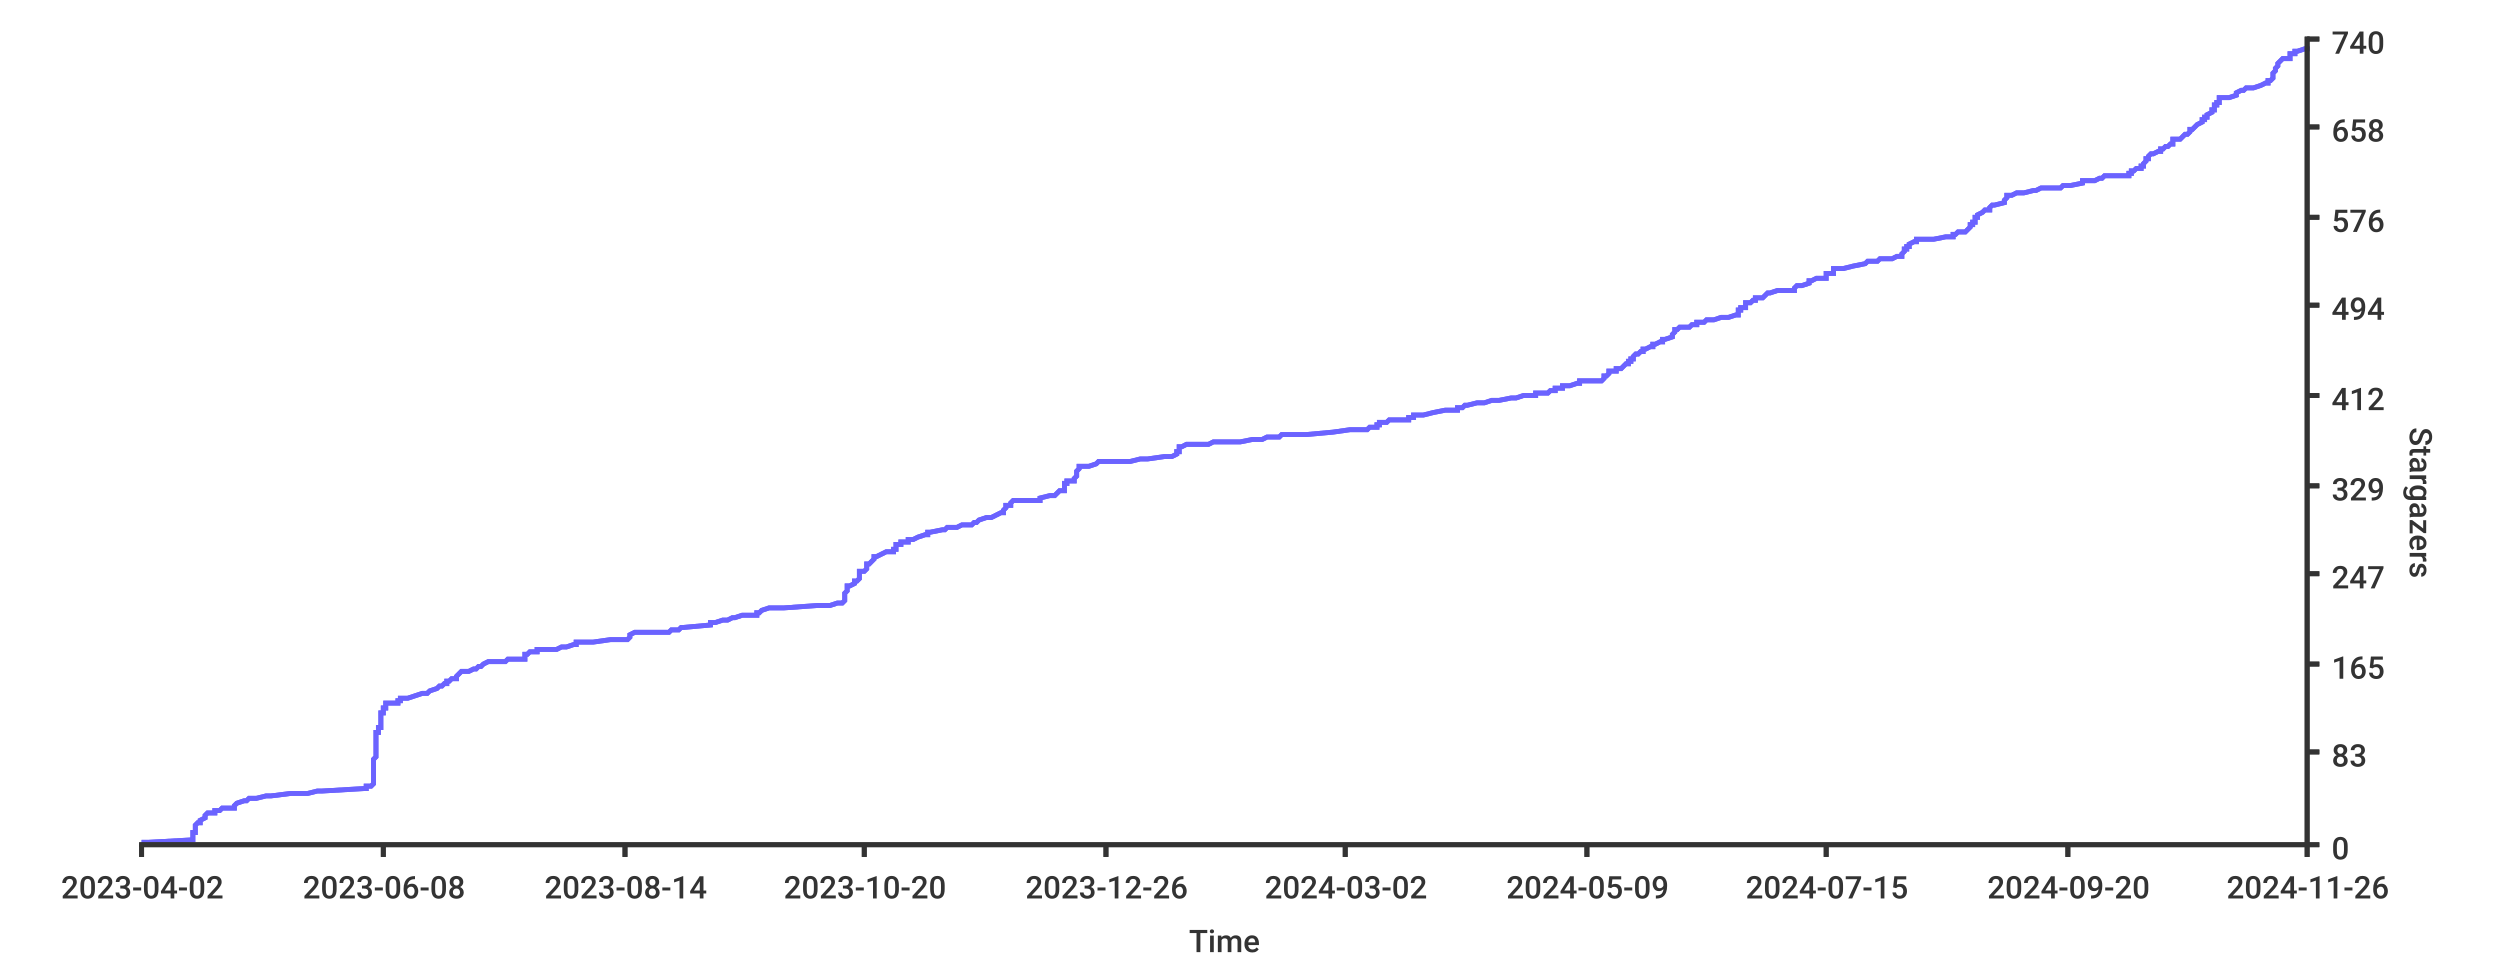
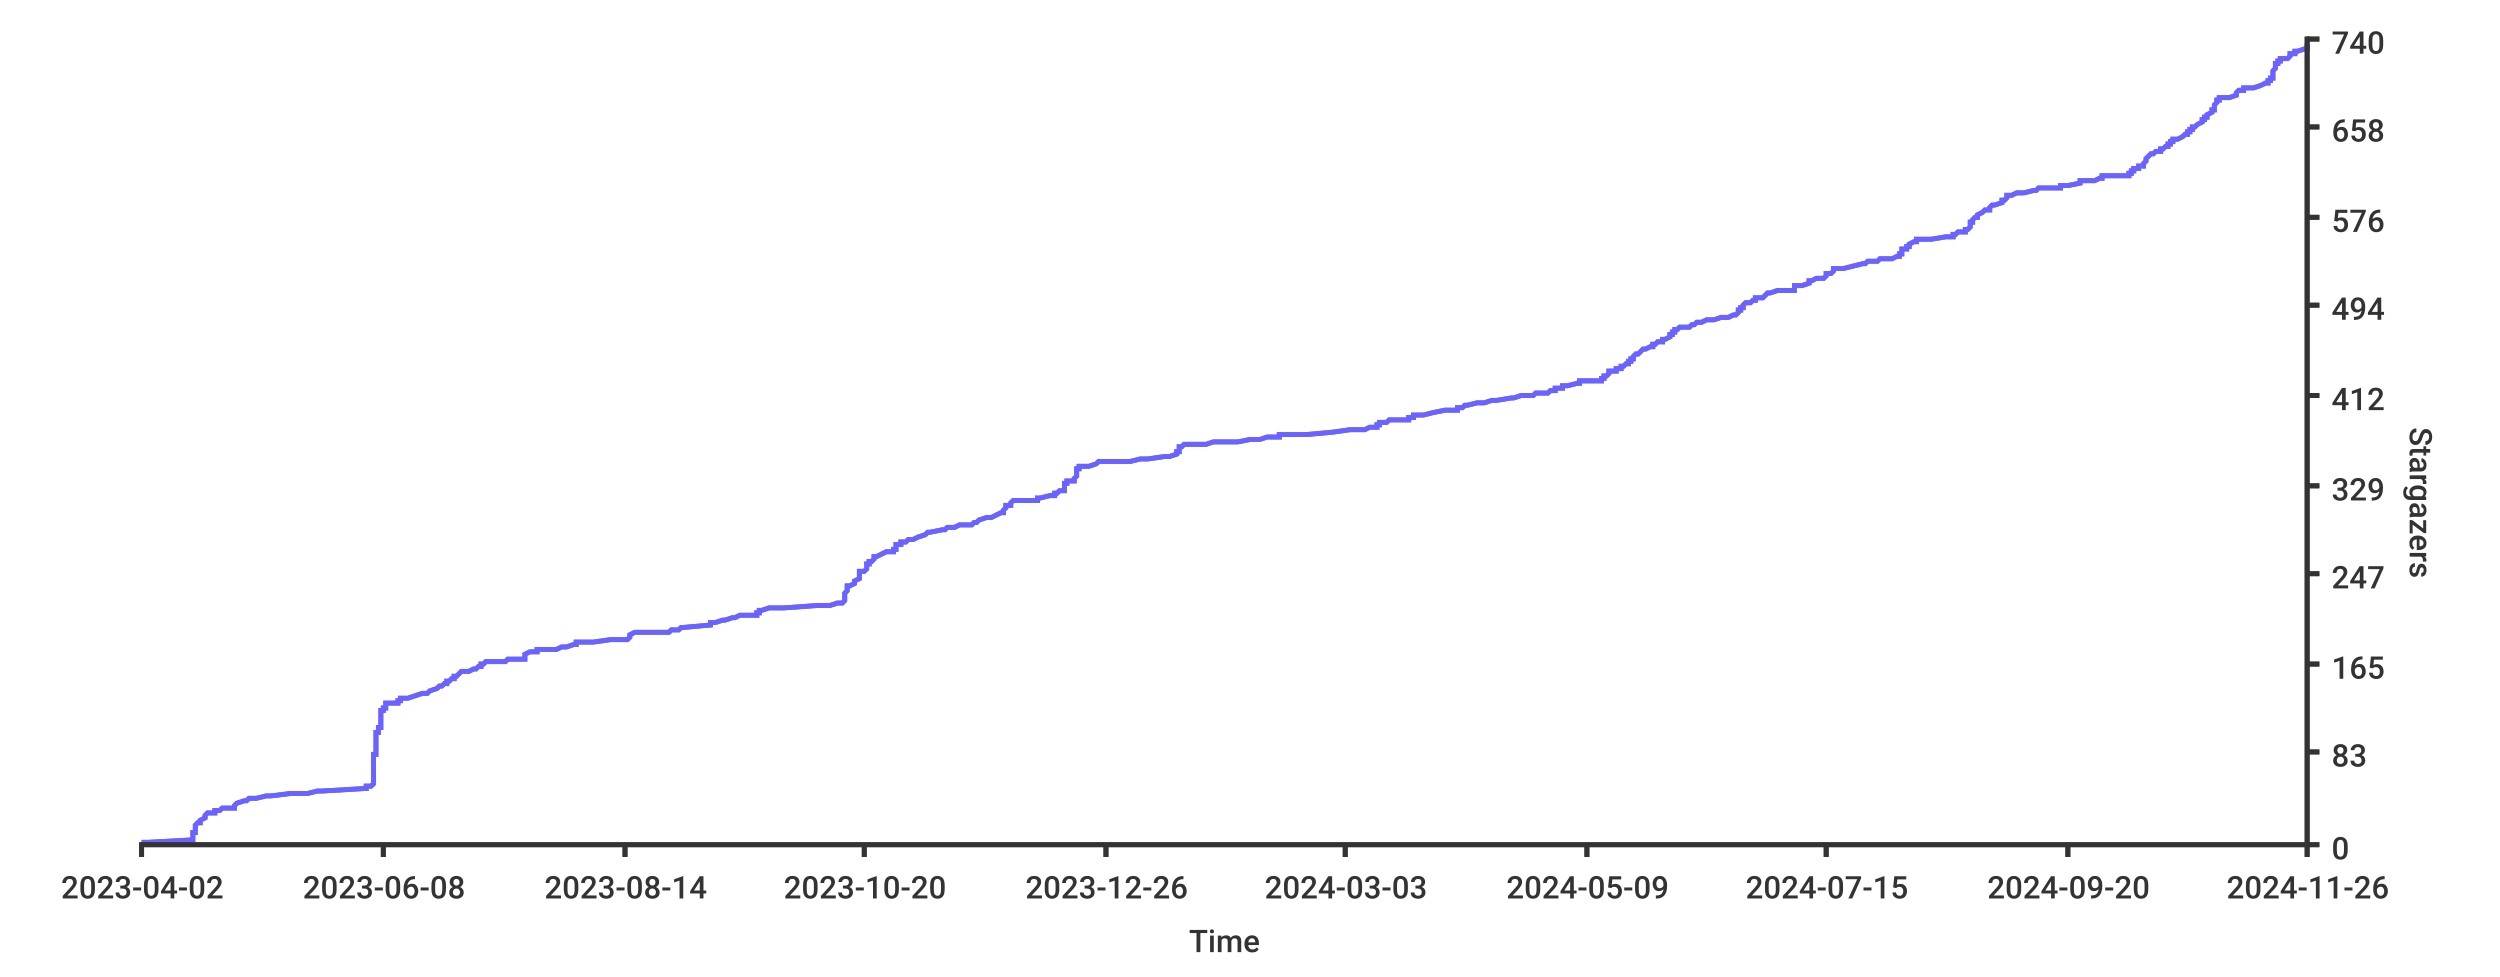
<svg xmlns="http://www.w3.org/2000/svg" width="1024px" height="400px">
  <style type="text/css">
path { fill: none; stroke: rgb(51,51,51); }
path.series { stroke: #6b63ff; }
rect.background { fill: rgb(255,255,255); stroke: none; }

text {
	stroke-width: 0;
	stroke: none;
	fill: rgba(51,51,51,1.0);
	font-size: 12.8px;
	font-family: 'Roboto Medium', sans-serif;
}
</style>
-   <rect rx="8" x="0" y="0" width="1024px" height="400px" class="background" />
-   <rect width="1024px" height="400px" class="background" rx="8" x="0" y="0" />
-   <path stroke-width="2" class="series" d="M 58 345 L 61 345 L 79 344 L 79 344 L 79 343 L 79 343 L 79 342 L 79 342 L 79 341 L 79 341 L 80 341 L 80 340 L 80 340 L 80 339 L 80 339 L 80 338 L 80 338 L 81 337 L 81 337 L 82 337 L 82 336 L 82 336 L 84 335 L 84 335 L 84 334 L 84 334 L 85 333 L 86 333 L 88 333 L 88 332 L 90 332 L 91 331 L 96 331 L 96 330 L 96 330 L 97 329 L 97 329 L 97 329 L 100 328 L 101 328 L 102 327 L 105 327 L 109 326 L 111 326 L 119 325 L 122 325 L 126 325 L 130 324 L 132 324 L 149 323 L 150 323 L 150 322 L 152 322 L 153 321 L 153 321 L 153 321 L 153 320 L 153 320 L 153 319 L 153 319 L 153 318 L 153 318 L 153 317 L 153 317 L 153 317 L 153 316 L 153 316 L 153 315 L 153 315 L 153 314 L 153 314 L 153 313 L 153 313 L 153 313 L 153 312 L 153 312 L 153 311 L 153 311 L 154 310 L 154 310 L 154 309 L 154 309 L 154 308 L 154 308 L 154 308 L 154 307 L 154 307 L 154 306 L 154 306 L 154 305 L 154 305 L 154 304 L 154 304 L 154 304 L 154 303 L 154 303 L 154 302 L 154 302 L 154 301 L 154 301 L 154 300 L 155 300 L 155 300 L 155 299 L 155 299 L 155 298 L 156 298 L 156 297 L 156 297 L 156 296 L 156 296 L 156 296 L 156 295 L 156 295 L 156 294 L 156 294 L 156 293 L 156 293 L 156 292 L 156 292 L 157 292 L 157 291 L 157 291 L 157 290 L 158 290 L 158 289 L 158 289 L 158 288 L 162 288 L 163 288 L 163 287 L 164 287 L 164 286 L 167 286 L 170 285 L 170 285 L 173 284 L 174 284 L 175 284 L 176 283 L 176 283 L 179 282 L 179 282 L 180 281 L 181 281 L 182 280 L 183 280 L 183 280 L 183 279 L 184 279 L 185 278 L 187 278 L 187 277 L 187 277 L 188 276 L 188 276 L 189 275 L 191 275 L 192 275 L 194 274 L 195 274 L 196 273 L 197 273 L 198 272 L 198 272 L 200 271 L 207 271 L 207 271 L 208 270 L 215 270 L 215 269 L 215 269 L 215 268 L 216 268 L 217 267 L 219 267 L 220 267 L 220 266 L 228 266 L 230 265 L 232 265 L 235 264 L 236 264 L 236 263 L 237 263 L 243 263 L 250 262 L 257 262 L 258 261 L 258 261 L 258 260 L 258 260 L 260 259 L 270 259 L 274 259 L 275 258 L 278 258 L 279 257 L 280 257 L 291 256 L 291 256 L 291 255 L 292 255 L 293 255 L 296 254 L 298 254 L 300 253 L 301 253 L 304 252 L 310 252 L 310 251 L 311 251 L 311 251 L 312 250 L 312 250 L 315 249 L 321 249 L 335 248 L 340 248 L 343 247 L 343 247 L 345 247 L 346 246 L 346 246 L 346 245 L 346 245 L 346 244 L 346 244 L 346 243 L 346 243 L 347 242 L 347 242 L 347 242 L 347 241 L 347 241 L 347 240 L 348 240 L 350 239 L 350 239 L 350 238 L 351 238 L 351 238 L 352 237 L 352 237 L 352 236 L 352 236 L 352 235 L 352 235 L 352 234 L 354 234 L 354 234 L 355 233 L 355 233 L 355 232 L 355 232 L 355 231 L 356 231 L 357 230 L 357 230 L 357 230 L 358 229 L 358 229 L 358 228 L 359 228 L 361 227 L 361 227 L 363 226 L 366 226 L 366 226 L 366 225 L 367 225 L 367 224 L 367 224 L 367 223 L 369 223 L 369 222 L 371 222 L 372 222 L 372 221 L 374 221 L 376 220 L 376 220 L 379 219 L 380 219 L 380 218 L 381 218 L 381 218 L 386 217 L 387 217 L 388 216 L 392 216 L 394 215 L 398 215 L 399 214 L 399 214 L 400 214 L 401 213 L 401 213 L 404 212 L 406 212 L 408 211 L 408 211 L 410 210 L 411 210 L 411 209 L 411 209 L 411 209 L 412 208 L 412 208 L 412 207 L 414 207 L 414 206 L 414 206 L 415 205 L 420 205 L 426 205 L 426 204 L 426 204 L 430 203 L 432 203 L 433 202 L 433 202 L 434 201 L 436 201 L 436 201 L 436 200 L 436 200 L 436 199 L 436 199 L 436 198 L 437 198 L 437 197 L 438 197 L 440 197 L 440 196 L 440 196 L 441 195 L 441 195 L 441 194 L 441 194 L 441 193 L 441 193 L 441 193 L 442 192 L 442 192 L 442 191 L 446 191 L 449 190 L 449 190 L 450 189 L 462 189 L 463 189 L 467 188 L 470 188 L 477 187 L 480 187 L 482 186 L 482 186 L 482 185 L 483 185 L 483 185 L 483 184 L 483 184 L 483 183 L 484 183 L 486 182 L 495 182 L 497 181 L 501 181 L 508 181 L 513 180 L 517 180 L 519 179 L 524 179 L 525 178 L 535 178 L 546 177 L 546 177 L 553 176 L 554 176 L 560 176 L 561 175 L 564 175 L 564 174 L 565 174 L 565 173 L 568 173 L 569 172 L 572 172 L 577 172 L 577 171 L 579 171 L 579 170 L 583 170 L 587 169 L 587 169 L 592 168 L 596 168 L 597 168 L 597 167 L 599 167 L 600 166 L 601 166 L 605 165 L 608 165 L 611 164 L 614 164 L 614 164 L 619 163 L 621 163 L 624 162 L 629 162 L 629 161 L 634 161 L 635 160 L 635 160 L 637 160 L 637 159 L 640 159 L 640 158 L 643 158 L 646 157 L 647 157 L 647 156 L 648 156 L 656 156 L 657 155 L 657 155 L 657 154 L 658 154 L 659 153 L 659 153 L 659 152 L 660 152 L 662 152 L 662 151 L 664 151 L 665 150 L 665 150 L 666 149 L 667 149 L 667 148 L 668 148 L 668 148 L 668 147 L 669 147 L 669 146 L 669 146 L 670 145 L 671 145 L 672 144 L 673 144 L 673 143 L 674 143 L 674 143 L 676 142 L 677 142 L 677 141 L 678 141 L 680 140 L 681 140 L 681 139 L 682 139 L 682 139 L 685 138 L 685 138 L 685 137 L 685 137 L 686 136 L 686 136 L 686 135 L 687 135 L 687 135 L 688 134 L 692 134 L 693 133 L 695 133 L 695 132 L 698 132 L 699 131 L 700 131 L 702 131 L 705 130 L 708 130 L 711 129 L 712 129 L 712 128 L 712 128 L 712 127 L 713 127 L 713 127 L 713 126 L 715 126 L 715 125 L 715 125 L 715 124 L 717 124 L 718 123 L 718 123 L 719 123 L 719 122 L 722 122 L 723 121 L 723 121 L 724 120 L 725 120 L 728 119 L 731 119 L 735 119 L 735 118 L 735 118 L 736 117 L 738 117 L 741 116 L 741 116 L 741 115 L 741 115 L 742 115 L 744 114 L 748 114 L 748 113 L 748 113 L 748 112 L 751 112 L 751 111 L 751 111 L 751 110 L 752 110 L 755 110 L 759 109 L 759 109 L 764 108 L 764 108 L 765 107 L 769 107 L 770 106 L 773 106 L 775 106 L 777 105 L 779 105 L 779 104 L 779 104 L 780 103 L 780 103 L 780 102 L 781 102 L 781 102 L 781 101 L 782 101 L 782 100 L 782 100 L 784 99 L 785 99 L 785 98 L 791 98 L 792 98 L 797 97 L 800 97 L 800 96 L 801 96 L 802 95 L 805 95 L 806 94 L 806 94 L 806 94 L 807 93 L 807 93 L 807 92 L 808 92 L 808 91 L 809 91 L 809 90 L 809 90 L 809 90 L 809 89 L 810 89 L 810 88 L 810 88 L 812 87 L 812 87 L 813 86 L 814 86 L 815 86 L 815 85 L 815 85 L 816 84 L 817 84 L 821 83 L 821 83 L 821 82 L 821 82 L 821 82 L 822 81 L 822 81 L 822 80 L 824 80 L 826 79 L 829 79 L 833 78 L 834 78 L 836 77 L 840 77 L 844 77 L 845 76 L 848 76 L 853 75 L 853 75 L 853 74 L 858 74 L 860 73 L 861 73 L 861 73 L 862 72 L 872 72 L 872 71 L 873 71 L 873 70 L 874 70 L 875 69 L 876 69 L 877 69 L 877 68 L 878 68 L 878 67 L 878 67 L 879 66 L 879 66 L 879 65 L 880 65 L 880 65 L 880 64 L 880 64 L 881 63 L 882 63 L 884 62 L 885 62 L 885 61 L 885 61 L 886 61 L 887 60 L 888 60 L 889 59 L 890 59 L 890 58 L 890 58 L 890 57 L 892 57 L 893 57 L 894 56 L 894 56 L 895 55 L 896 55 L 897 54 L 897 54 L 897 53 L 897 53 L 898 53 L 899 52 L 899 52 L 900 51 L 900 51 L 902 50 L 902 50 L 902 49 L 903 49 L 903 49 L 903 48 L 904 48 L 904 47 L 904 47 L 906 46 L 906 46 L 906 45 L 907 45 L 907 44 L 907 44 L 907 44 L 907 43 L 908 43 L 908 42 L 909 42 L 909 41 L 909 41 L 909 40 L 912 40 L 913 40 L 916 39 L 916 39 L 916 38 L 916 38 L 918 37 L 919 37 L 920 36 L 920 36 L 923 36 L 926 35 L 926 35 L 928 34 L 929 34 L 929 33 L 930 33 L 931 32 L 931 32 L 931 32 L 931 31 L 931 31 L 931 30 L 931 30 L 932 29 L 932 29 L 932 28 L 932 28 L 932 28 L 933 27 L 933 27 L 933 26 L 933 26 L 934 25 L 934 25 L 935 24 L 936 24 L 938 24 L 938 23 L 938 23 L 938 22 L 940 22 L 940 21 L 941 21 L 944 20 L 945 20 L 945 20 L 945 19 L 945 19" />
-   <path stroke-width="2" class="series" d="M 58 345 L 61 345 L 79 344 L 79 344 L 79 343 L 79 343 L 79 342 L 79 342 L 79 341 L 79 341 L 80 341 L 80 340 L 80 340 L 80 339 L 80 339 L 80 338 L 80 338 L 81 337 L 81 337 L 82 337 L 82 336 L 82 336 L 84 335 L 84 335 L 84 334 L 84 334 L 85 333 L 86 333 L 88 333 L 88 332 L 90 332 L 91 331 L 96 331 L 96 330 L 96 330 L 97 329 L 97 329 L 97 329 L 100 328 L 101 328 L 102 327 L 105 327 L 109 326 L 111 326 L 119 325 L 122 325 L 126 325 L 130 324 L 132 324 L 149 323 L 150 323 L 150 322 L 152 322 L 153 321 L 153 321 L 153 321 L 153 320 L 153 320 L 153 319 L 153 319 L 153 318 L 153 318 L 153 317 L 153 317 L 153 317 L 153 316 L 153 316 L 153 315 L 153 315 L 153 314 L 153 314 L 153 313 L 153 313 L 153 313 L 153 312 L 153 312 L 153 311 L 153 311 L 154 310 L 154 310 L 154 309 L 154 309 L 154 308 L 154 308 L 154 308 L 154 307 L 154 307 L 154 306 L 154 306 L 154 305 L 154 305 L 154 304 L 154 304 L 154 304 L 154 303 L 154 303 L 154 302 L 154 302 L 154 301 L 154 301 L 154 300 L 155 300 L 155 300 L 155 299 L 155 299 L 155 298 L 156 298 L 156 297 L 156 297 L 156 296 L 156 296 L 156 296 L 156 295 L 156 295 L 156 294 L 156 294 L 156 293 L 156 293 L 156 292 L 156 292 L 157 292 L 157 291 L 157 291 L 157 290 L 158 290 L 158 289 L 158 289 L 158 288 L 162 288 L 163 288 L 163 287 L 164 287 L 164 286 L 167 286 L 170 285 L 170 285 L 173 284 L 174 284 L 175 284 L 176 283 L 176 283 L 179 282 L 179 282 L 180 281 L 181 281 L 182 280 L 183 280 L 183 280 L 183 279 L 184 279 L 185 278 L 187 278 L 187 277 L 187 277 L 188 276 L 188 276 L 189 275 L 191 275 L 192 275 L 194 274 L 195 274 L 196 273 L 197 273 L 198 272 L 198 272 L 200 271 L 207 271 L 207 271 L 208 270 L 215 270 L 215 269 L 215 269 L 215 268 L 216 268 L 217 267 L 219 267 L 220 267 L 220 266 L 228 266 L 230 265 L 232 265 L 235 264 L 236 264 L 236 263 L 237 263 L 243 263 L 250 262 L 257 262 L 258 261 L 258 261 L 258 260 L 258 260 L 260 259 L 270 259 L 274 259 L 275 258 L 278 258 L 279 257 L 280 257 L 291 256 L 291 256 L 291 255 L 292 255 L 293 255 L 296 254 L 298 254 L 300 253 L 301 253 L 304 252 L 310 252 L 310 251 L 311 251 L 311 251 L 312 250 L 312 250 L 315 249 L 321 249 L 335 248 L 340 248 L 343 247 L 343 247 L 345 247 L 346 246 L 346 246 L 346 245 L 346 245 L 346 244 L 346 244 L 346 243 L 346 243 L 347 242 L 347 242 L 347 242 L 347 241 L 347 241 L 347 240 L 348 240 L 350 239 L 350 239 L 350 238 L 351 238 L 351 238 L 352 237 L 352 237 L 352 236 L 352 236 L 352 235 L 352 235 L 352 234 L 354 234 L 354 234 L 355 233 L 355 233 L 355 232 L 355 232 L 355 231 L 356 231 L 357 230 L 357 230 L 357 230 L 358 229 L 358 229 L 358 228 L 359 228 L 361 227 L 361 227 L 363 226 L 366 226 L 366 226 L 366 225 L 367 225 L 367 224 L 367 224 L 367 223 L 369 223 L 369 222 L 371 222 L 372 222 L 372 221 L 374 221 L 376 220 L 376 220 L 379 219 L 380 219 L 380 218 L 381 218 L 381 218 L 386 217 L 387 217 L 388 216 L 392 216 L 394 215 L 398 215 L 399 214 L 399 214 L 400 214 L 401 213 L 401 213 L 404 212 L 406 212 L 408 211 L 408 211 L 410 210 L 411 210 L 411 209 L 411 209 L 411 209 L 412 208 L 412 208 L 412 207 L 414 207 L 414 206 L 414 206 L 415 205 L 420 205 L 426 205 L 426 204 L 426 204 L 430 203 L 432 203 L 433 202 L 433 202 L 434 201 L 436 201 L 436 201 L 436 200 L 436 200 L 436 199 L 436 199 L 436 198 L 437 198 L 437 197 L 438 197 L 440 197 L 440 196 L 440 196 L 441 195 L 441 195 L 441 194 L 441 194 L 441 193 L 441 193 L 441 193 L 442 192 L 442 192 L 442 191 L 446 191 L 449 190 L 449 190 L 450 189 L 462 189 L 463 189 L 467 188 L 470 188 L 477 187 L 480 187 L 482 186 L 482 186 L 482 185 L 483 185 L 483 185 L 483 184 L 483 184 L 483 183 L 484 183 L 486 182 L 495 182 L 497 181 L 501 181 L 508 181 L 513 180 L 517 180 L 519 179 L 524 179 L 525 178 L 535 178 L 546 177 L 546 177 L 553 176 L 554 176 L 560 176 L 561 175 L 564 175 L 564 174 L 565 174 L 565 173 L 568 173 L 569 172 L 572 172 L 577 172 L 577 171 L 579 171 L 579 170 L 583 170 L 587 169 L 587 169 L 592 168 L 596 168 L 597 168 L 597 167 L 599 167 L 600 166 L 601 166 L 605 165 L 608 165 L 611 164 L 614 164 L 614 164 L 619 163 L 621 163 L 624 162 L 629 162 L 629 161 L 634 161 L 635 160 L 635 160 L 637 160 L 637 159 L 640 159 L 640 158 L 643 158 L 646 157 L 647 157 L 647 156 L 648 156 L 656 156 L 657 155 L 657 155 L 657 154 L 658 154 L 659 153 L 659 153 L 659 152 L 660 152 L 662 152 L 662 151 L 664 151 L 665 150 L 665 150 L 666 149 L 667 149 L 667 148 L 668 148 L 668 148 L 668 147 L 669 147 L 669 146 L 669 146 L 670 145 L 671 145 L 672 144 L 673 144 L 673 143 L 674 143 L 674 143 L 676 142 L 677 142 L 677 141 L 678 141 L 680 140 L 681 140 L 681 139 L 682 139 L 682 139 L 685 138 L 685 138 L 685 137 L 685 137 L 686 136 L 686 136 L 686 135 L 687 135 L 687 135 L 688 134 L 692 134 L 693 133 L 695 133 L 695 132 L 698 132 L 699 131 L 700 131 L 702 131 L 705 130 L 708 130 L 711 129 L 712 129 L 712 128 L 712 128 L 712 127 L 713 127 L 713 127 L 713 126 L 715 126 L 715 125 L 715 125 L 715 124 L 717 124 L 718 123 L 718 123 L 719 123 L 719 122 L 722 122 L 723 121 L 723 121 L 724 120 L 725 120 L 728 119 L 731 119 L 735 119 L 735 118 L 735 118 L 736 117 L 738 117 L 741 116 L 741 116 L 741 115 L 741 115 L 742 115 L 744 114 L 748 114 L 748 113 L 748 113 L 748 112 L 751 112 L 751 111 L 751 111 L 751 110 L 752 110 L 755 110 L 759 109 L 759 109 L 764 108 L 764 108 L 765 107 L 769 107 L 770 106 L 773 106 L 775 106 L 777 105 L 779 105 L 779 104 L 779 104 L 780 103 L 780 103 L 780 102 L 781 102 L 781 102 L 781 101 L 782 101 L 782 100 L 782 100 L 784 99 L 785 99 L 785 98 L 791 98 L 792 98 L 797 97 L 800 97 L 800 96 L 801 96 L 802 95 L 805 95 L 806 94 L 806 94 L 806 94 L 807 93 L 807 93 L 807 92 L 808 92 L 808 91 L 809 91 L 809 90 L 809 90 L 809 90 L 809 89 L 810 89 L 810 88 L 810 88 L 812 87 L 812 87 L 813 86 L 814 86 L 815 86 L 815 85 L 815 85 L 816 84 L 817 84 L 821 83 L 821 83 L 821 82 L 821 82 L 821 82 L 822 81 L 822 81 L 822 80 L 824 80 L 826 79 L 829 79 L 833 78 L 834 78 L 836 77 L 840 77 L 844 77 L 845 76 L 848 76 L 853 75 L 853 75 L 853 74 L 858 74 L 860 73 L 861 73 L 861 73 L 862 72 L 872 72 L 872 71 L 873 71 L 873 70 L 874 70 L 875 69 L 876 69 L 877 69 L 877 68 L 878 68 L 878 67 L 878 67 L 879 66 L 879 66 L 879 65 L 880 65 L 880 65 L 880 64 L 880 64 L 881 63 L 882 63 L 884 62 L 885 62 L 885 61 L 885 61 L 886 61 L 887 60 L 888 60 L 889 59 L 890 59 L 890 58 L 890 58 L 890 57 L 892 57 L 893 57 L 894 56 L 894 56 L 895 55 L 896 55 L 897 54 L 897 54 L 897 53 L 897 53 L 898 53 L 899 52 L 899 52 L 900 51 L 900 51 L 902 50 L 902 50 L 902 49 L 903 49 L 903 49 L 903 48 L 904 48 L 904 47 L 904 47 L 906 46 L 906 46 L 906 45 L 907 45 L 907 44 L 907 44 L 907 44 L 907 43 L 908 43 L 908 42 L 909 42 L 909 41 L 909 41 L 909 40 L 912 40 L 913 40 L 916 39 L 916 39 L 916 38 L 916 38 L 918 37 L 919 37 L 920 36 L 920 36 L 923 36 L 926 35 L 926 35 L 928 34 L 929 34 L 929 33 L 930 33 L 931 32 L 931 32 L 931 32 L 931 31 L 931 31 L 931 30 L 931 30 L 932 29 L 932 29 L 932 28 L 932 28 L 932 28 L 933 27 L 933 27 L 933 26 L 933 26 L 934 25 L 934 25 L 935 24 L 936 24 L 938 24 L 938 23 L 938 23 L 938 22 L 940 22 L 940 21 L 941 21 L 944 20 L 945 20 L 945 20 L 945 19 L 945 19" />
+   <rect x="0" y="0" width="1024px" height="400px" class="background" rx="8" />
+   <rect x="0" y="0" width="1024px" height="400px" class="background" rx="8" />
+   <path d="M 58 345 L 61 345 L 79 344 L 79 344 L 79 343 L 79 343 L 79 342 L 79 342 L 79 341 L 79 341 L 80 341 L 80 340 L 80 340 L 80 339 L 80 339 L 80 338 L 80 338 L 81 337 L 81 337 L 82 337 L 82 336 L 82 336 L 84 335 L 84 335 L 84 334 L 84 334 L 85 333 L 86 333 L 88 333 L 88 332 L 90 332 L 91 331 L 96 331 L 96 330 L 96 330 L 97 329 L 97 329 L 97 329 L 100 328 L 101 328 L 102 327 L 105 327 L 109 326 L 111 326 L 119 325 L 122 325 L 126 325 L 130 324 L 132 324 L 149 323 L 150 323 L 150 322 L 152 322 L 153 321 L 153 321 L 153 321 L 153 320 L 153 320 L 153 319 L 153 319 L 153 318 L 153 318 L 153 317 L 153 317 L 153 317 L 153 316 L 153 316 L 153 315 L 153 315 L 153 314 L 153 314 L 153 313 L 153 313 L 153 313 L 153 312 L 153 312 L 153 311 L 153 311 L 153 310 L 153 310 L 153 309 L 154 309 L 154 308 L 154 308 L 154 308 L 154 307 L 154 307 L 154 306 L 154 306 L 154 305 L 154 305 L 154 304 L 154 304 L 154 304 L 154 303 L 154 303 L 154 302 L 154 302 L 154 301 L 154 301 L 154 300 L 155 300 L 155 300 L 155 299 L 155 299 L 155 298 L 156 298 L 156 297 L 156 297 L 156 296 L 156 296 L 156 296 L 156 295 L 156 295 L 156 294 L 156 294 L 156 293 L 156 293 L 156 292 L 156 292 L 156 292 L 156 291 L 157 291 L 157 290 L 158 290 L 158 289 L 158 289 L 158 288 L 162 288 L 163 288 L 163 287 L 164 287 L 164 286 L 167 286 L 170 285 L 170 285 L 173 284 L 174 284 L 175 284 L 176 283 L 176 283 L 179 282 L 179 282 L 180 281 L 181 281 L 182 280 L 183 280 L 183 280 L 183 279 L 184 279 L 185 278 L 186 278 L 186 277 L 187 277 L 188 276 L 188 276 L 189 275 L 191 275 L 192 275 L 194 274 L 195 274 L 196 273 L 197 273 L 197 272 L 198 272 L 199 271 L 207 271 L 207 271 L 208 270 L 215 270 L 215 269 L 215 269 L 215 268 L 215 268 L 217 267 L 219 267 L 220 267 L 220 266 L 228 266 L 230 265 L 232 265 L 235 264 L 236 264 L 236 263 L 237 263 L 243 263 L 250 262 L 257 262 L 258 261 L 258 261 L 258 260 L 258 260 L 260 259 L 270 259 L 274 259 L 275 258 L 278 258 L 279 257 L 280 257 L 291 256 L 291 256 L 291 255 L 292 255 L 293 255 L 296 254 L 297 254 L 300 253 L 301 253 L 303 252 L 310 252 L 310 251 L 311 251 L 311 251 L 311 250 L 312 250 L 315 249 L 321 249 L 335 248 L 340 248 L 343 247 L 343 247 L 345 247 L 346 246 L 346 246 L 346 245 L 346 245 L 346 244 L 346 244 L 346 243 L 346 243 L 347 242 L 347 242 L 347 242 L 347 241 L 347 241 L 347 240 L 348 240 L 350 239 L 350 239 L 350 238 L 350 238 L 350 238 L 352 237 L 352 237 L 352 236 L 352 236 L 352 235 L 352 235 L 352 234 L 353 234 L 354 234 L 355 233 L 355 233 L 355 232 L 355 232 L 355 231 L 356 231 L 356 230 L 356 230 L 357 230 L 358 229 L 358 229 L 358 228 L 359 228 L 361 227 L 361 227 L 363 226 L 365 226 L 366 226 L 366 225 L 367 225 L 367 224 L 367 224 L 367 223 L 369 223 L 369 222 L 371 222 L 371 222 L 372 221 L 374 221 L 376 220 L 376 220 L 379 219 L 379 219 L 380 218 L 381 218 L 381 218 L 386 217 L 387 217 L 388 216 L 391 216 L 393 215 L 398 215 L 399 214 L 399 214 L 400 214 L 401 213 L 401 213 L 404 212 L 406 212 L 408 211 L 408 211 L 410 210 L 411 210 L 411 209 L 411 209 L 411 209 L 412 208 L 412 208 L 412 207 L 414 207 L 414 206 L 414 206 L 415 205 L 420 205 L 425 205 L 425 204 L 426 204 L 430 203 L 432 203 L 432 202 L 433 202 L 434 201 L 436 201 L 436 201 L 436 200 L 436 200 L 436 199 L 436 199 L 436 198 L 437 198 L 437 197 L 438 197 L 440 197 L 440 196 L 440 196 L 441 195 L 441 195 L 441 194 L 441 194 L 441 193 L 441 193 L 441 193 L 441 192 L 442 192 L 442 191 L 446 191 L 449 190 L 449 190 L 450 189 L 462 189 L 463 189 L 467 188 L 470 188 L 477 187 L 479 187 L 482 186 L 482 186 L 482 185 L 482 185 L 483 185 L 483 184 L 483 184 L 483 183 L 484 183 L 485 182 L 494 182 L 497 181 L 500 181 L 507 181 L 512 180 L 516 180 L 519 179 L 524 179 L 524 178 L 535 178 L 546 177 L 546 177 L 553 176 L 553 176 L 559 176 L 561 175 L 564 175 L 564 174 L 565 174 L 565 173 L 568 173 L 569 172 L 572 172 L 577 172 L 577 171 L 579 171 L 579 170 L 583 170 L 587 169 L 587 169 L 592 168 L 596 168 L 597 168 L 597 167 L 599 167 L 600 166 L 601 166 L 605 165 L 608 165 L 611 164 L 613 164 L 613 164 L 619 163 L 620 163 L 623 162 L 628 162 L 629 161 L 634 161 L 635 160 L 635 160 L 637 160 L 637 159 L 640 159 L 640 158 L 642 158 L 646 157 L 647 157 L 647 156 L 647 156 L 656 156 L 656 155 L 657 155 L 657 154 L 658 154 L 659 153 L 659 153 L 659 152 L 660 152 L 662 152 L 662 151 L 664 151 L 664 150 L 665 150 L 666 149 L 667 149 L 667 148 L 668 148 L 668 148 L 668 147 L 669 147 L 669 146 L 669 146 L 670 145 L 671 145 L 672 144 L 672 144 L 673 143 L 674 143 L 674 143 L 676 142 L 677 142 L 677 141 L 678 141 L 679 140 L 681 140 L 681 139 L 682 139 L 682 139 L 684 138 L 684 138 L 684 137 L 685 137 L 685 136 L 686 136 L 686 135 L 686 135 L 687 135 L 688 134 L 692 134 L 693 133 L 694 133 L 695 132 L 697 132 L 699 131 L 700 131 L 702 131 L 705 130 L 708 130 L 710 129 L 711 129 L 712 128 L 712 128 L 712 127 L 713 127 L 713 127 L 713 126 L 714 126 L 714 125 L 714 125 L 715 124 L 717 124 L 718 123 L 718 123 L 719 123 L 719 122 L 722 122 L 723 121 L 723 121 L 724 120 L 725 120 L 728 119 L 731 119 L 735 119 L 735 118 L 735 118 L 735 117 L 738 117 L 741 116 L 741 116 L 741 115 L 741 115 L 742 115 L 744 114 L 747 114 L 748 113 L 748 113 L 748 112 L 750 112 L 751 111 L 751 111 L 751 110 L 751 110 L 755 110 L 759 109 L 759 109 L 763 108 L 764 108 L 765 107 L 769 107 L 770 106 L 773 106 L 775 106 L 777 105 L 778 105 L 778 104 L 779 104 L 779 103 L 779 103 L 779 102 L 781 102 L 781 102 L 781 101 L 782 101 L 782 100 L 782 100 L 784 99 L 785 99 L 785 98 L 791 98 L 791 98 L 797 97 L 800 97 L 800 96 L 801 96 L 802 95 L 805 95 L 805 94 L 806 94 L 806 94 L 807 93 L 807 93 L 807 92 L 807 92 L 807 91 L 808 91 L 808 90 L 808 90 L 808 90 L 809 89 L 810 89 L 810 88 L 810 88 L 812 87 L 812 87 L 813 86 L 814 86 L 815 86 L 815 85 L 815 85 L 816 84 L 817 84 L 820 83 L 820 83 L 820 82 L 821 82 L 821 82 L 822 81 L 822 81 L 822 80 L 824 80 L 826 79 L 829 79 L 833 78 L 834 78 L 835 77 L 839 77 L 844 77 L 844 76 L 847 76 L 852 75 L 852 75 L 852 74 L 858 74 L 860 73 L 861 73 L 861 73 L 861 72 L 872 72 L 872 71 L 873 71 L 873 70 L 874 70 L 874 69 L 876 69 L 876 69 L 876 68 L 878 68 L 878 67 L 878 67 L 879 66 L 879 66 L 879 65 L 879 65 L 879 65 L 880 64 L 880 64 L 881 63 L 882 63 L 883 62 L 885 62 L 885 61 L 885 61 L 886 61 L 887 60 L 888 60 L 888 59 L 889 59 L 889 58 L 890 58 L 890 57 L 892 57 L 892 57 L 894 56 L 894 56 L 895 55 L 896 55 L 896 54 L 897 54 L 897 53 L 897 53 L 898 53 L 898 52 L 899 52 L 900 51 L 900 51 L 902 50 L 902 50 L 902 49 L 902 49 L 903 49 L 903 48 L 904 48 L 904 47 L 904 47 L 906 46 L 906 46 L 906 45 L 907 45 L 907 44 L 907 44 L 907 44 L 907 43 L 907 43 L 908 42 L 908 42 L 908 41 L 909 41 L 909 40 L 912 40 L 913 40 L 916 39 L 916 39 L 916 38 L 916 38 L 917 37 L 919 37 L 919 36 L 920 36 L 923 36 L 926 35 L 926 35 L 928 34 L 929 34 L 929 33 L 930 33 L 930 32 L 931 32 L 931 32 L 931 31 L 931 31 L 931 30 L 931 30 L 931 29 L 931 29 L 932 28 L 932 28 L 932 28 L 932 27 L 932 27 L 932 26 L 933 26 L 933 25 L 934 25 L 934 24 L 935 24 L 937 24 L 938 23 L 938 23 L 938 22 L 940 22 L 940 21 L 941 21 L 944 20 L 945 20 L 945 20 L 945 19 L 945 19 L 945 18" stroke-width="2" class="series" />
+   <path stroke-width="2" class="series" d="M 58 345 L 61 345 L 79 344 L 79 344 L 79 343 L 79 343 L 79 342 L 79 342 L 79 341 L 79 341 L 80 341 L 80 340 L 80 340 L 80 339 L 80 339 L 80 338 L 80 338 L 81 337 L 81 337 L 82 337 L 82 336 L 82 336 L 84 335 L 84 335 L 84 334 L 84 334 L 85 333 L 86 333 L 88 333 L 88 332 L 90 332 L 91 331 L 96 331 L 96 330 L 96 330 L 97 329 L 97 329 L 97 329 L 100 328 L 101 328 L 102 327 L 105 327 L 109 326 L 111 326 L 119 325 L 122 325 L 126 325 L 130 324 L 132 324 L 149 323 L 150 323 L 150 322 L 152 322 L 153 321 L 153 321 L 153 321 L 153 320 L 153 320 L 153 319 L 153 319 L 153 318 L 153 318 L 153 317 L 153 317 L 153 317 L 153 316 L 153 316 L 153 315 L 153 315 L 153 314 L 153 314 L 153 313 L 153 313 L 153 313 L 153 312 L 153 312 L 153 311 L 153 311 L 153 310 L 153 310 L 153 309 L 154 309 L 154 308 L 154 308 L 154 308 L 154 307 L 154 307 L 154 306 L 154 306 L 154 305 L 154 305 L 154 304 L 154 304 L 154 304 L 154 303 L 154 303 L 154 302 L 154 302 L 154 301 L 154 301 L 154 300 L 155 300 L 155 300 L 155 299 L 155 299 L 155 298 L 156 298 L 156 297 L 156 297 L 156 296 L 156 296 L 156 296 L 156 295 L 156 295 L 156 294 L 156 294 L 156 293 L 156 293 L 156 292 L 156 292 L 156 292 L 156 291 L 157 291 L 157 290 L 158 290 L 158 289 L 158 289 L 158 288 L 162 288 L 163 288 L 163 287 L 164 287 L 164 286 L 167 286 L 170 285 L 170 285 L 173 284 L 174 284 L 175 284 L 176 283 L 176 283 L 179 282 L 179 282 L 180 281 L 181 281 L 182 280 L 183 280 L 183 280 L 183 279 L 184 279 L 185 278 L 186 278 L 186 277 L 187 277 L 188 276 L 188 276 L 189 275 L 191 275 L 192 275 L 194 274 L 195 274 L 196 273 L 197 273 L 197 272 L 198 272 L 199 271 L 207 271 L 207 271 L 208 270 L 215 270 L 215 269 L 215 269 L 215 268 L 215 268 L 217 267 L 219 267 L 220 267 L 220 266 L 228 266 L 230 265 L 232 265 L 235 264 L 236 264 L 236 263 L 237 263 L 243 263 L 250 262 L 257 262 L 258 261 L 258 261 L 258 260 L 258 260 L 260 259 L 270 259 L 274 259 L 275 258 L 278 258 L 279 257 L 280 257 L 291 256 L 291 256 L 291 255 L 292 255 L 293 255 L 296 254 L 297 254 L 300 253 L 301 253 L 303 252 L 310 252 L 310 251 L 311 251 L 311 251 L 311 250 L 312 250 L 315 249 L 321 249 L 335 248 L 340 248 L 343 247 L 343 247 L 345 247 L 346 246 L 346 246 L 346 245 L 346 245 L 346 244 L 346 244 L 346 243 L 346 243 L 347 242 L 347 242 L 347 242 L 347 241 L 347 241 L 347 240 L 348 240 L 350 239 L 350 239 L 350 238 L 350 238 L 350 238 L 352 237 L 352 237 L 352 236 L 352 236 L 352 235 L 352 235 L 352 234 L 353 234 L 354 234 L 355 233 L 355 233 L 355 232 L 355 232 L 355 231 L 356 231 L 356 230 L 356 230 L 357 230 L 358 229 L 358 229 L 358 228 L 359 228 L 361 227 L 361 227 L 363 226 L 365 226 L 366 226 L 366 225 L 367 225 L 367 224 L 367 224 L 367 223 L 369 223 L 369 222 L 371 222 L 371 222 L 372 221 L 374 221 L 376 220 L 376 220 L 379 219 L 379 219 L 380 218 L 381 218 L 381 218 L 386 217 L 387 217 L 388 216 L 391 216 L 393 215 L 398 215 L 399 214 L 399 214 L 400 214 L 401 213 L 401 213 L 404 212 L 406 212 L 408 211 L 408 211 L 410 210 L 411 210 L 411 209 L 411 209 L 411 209 L 412 208 L 412 208 L 412 207 L 414 207 L 414 206 L 414 206 L 415 205 L 420 205 L 425 205 L 425 204 L 426 204 L 430 203 L 432 203 L 432 202 L 433 202 L 434 201 L 436 201 L 436 201 L 436 200 L 436 200 L 436 199 L 436 199 L 436 198 L 437 198 L 437 197 L 438 197 L 440 197 L 440 196 L 440 196 L 441 195 L 441 195 L 441 194 L 441 194 L 441 193 L 441 193 L 441 193 L 441 192 L 442 192 L 442 191 L 446 191 L 449 190 L 449 190 L 450 189 L 462 189 L 463 189 L 467 188 L 470 188 L 477 187 L 479 187 L 482 186 L 482 186 L 482 185 L 482 185 L 483 185 L 483 184 L 483 184 L 483 183 L 484 183 L 485 182 L 494 182 L 497 181 L 500 181 L 507 181 L 512 180 L 516 180 L 519 179 L 524 179 L 524 178 L 535 178 L 546 177 L 546 177 L 553 176 L 553 176 L 559 176 L 561 175 L 564 175 L 564 174 L 565 174 L 565 173 L 568 173 L 569 172 L 572 172 L 577 172 L 577 171 L 579 171 L 579 170 L 583 170 L 587 169 L 587 169 L 592 168 L 596 168 L 597 168 L 597 167 L 599 167 L 600 166 L 601 166 L 605 165 L 608 165 L 611 164 L 613 164 L 613 164 L 619 163 L 620 163 L 623 162 L 628 162 L 629 161 L 634 161 L 635 160 L 635 160 L 637 160 L 637 159 L 640 159 L 640 158 L 642 158 L 646 157 L 647 157 L 647 156 L 647 156 L 656 156 L 656 155 L 657 155 L 657 154 L 658 154 L 659 153 L 659 153 L 659 152 L 660 152 L 662 152 L 662 151 L 664 151 L 664 150 L 665 150 L 666 149 L 667 149 L 667 148 L 668 148 L 668 148 L 668 147 L 669 147 L 669 146 L 669 146 L 670 145 L 671 145 L 672 144 L 672 144 L 673 143 L 674 143 L 674 143 L 676 142 L 677 142 L 677 141 L 678 141 L 679 140 L 681 140 L 681 139 L 682 139 L 682 139 L 684 138 L 684 138 L 684 137 L 685 137 L 685 136 L 686 136 L 686 135 L 686 135 L 687 135 L 688 134 L 692 134 L 693 133 L 694 133 L 695 132 L 697 132 L 699 131 L 700 131 L 702 131 L 705 130 L 708 130 L 710 129 L 711 129 L 712 128 L 712 128 L 712 127 L 713 127 L 713 127 L 713 126 L 714 126 L 714 125 L 714 125 L 715 124 L 717 124 L 718 123 L 718 123 L 719 123 L 719 122 L 722 122 L 723 121 L 723 121 L 724 120 L 725 120 L 728 119 L 731 119 L 735 119 L 735 118 L 735 118 L 735 117 L 738 117 L 741 116 L 741 116 L 741 115 L 741 115 L 742 115 L 744 114 L 747 114 L 748 113 L 748 113 L 748 112 L 750 112 L 751 111 L 751 111 L 751 110 L 751 110 L 755 110 L 759 109 L 759 109 L 763 108 L 764 108 L 765 107 L 769 107 L 770 106 L 773 106 L 775 106 L 777 105 L 778 105 L 778 104 L 779 104 L 779 103 L 779 103 L 779 102 L 781 102 L 781 102 L 781 101 L 782 101 L 782 100 L 782 100 L 784 99 L 785 99 L 785 98 L 791 98 L 791 98 L 797 97 L 800 97 L 800 96 L 801 96 L 802 95 L 805 95 L 805 94 L 806 94 L 806 94 L 807 93 L 807 93 L 807 92 L 807 92 L 807 91 L 808 91 L 808 90 L 808 90 L 808 90 L 809 89 L 810 89 L 810 88 L 810 88 L 812 87 L 812 87 L 813 86 L 814 86 L 815 86 L 815 85 L 815 85 L 816 84 L 817 84 L 820 83 L 820 83 L 820 82 L 821 82 L 821 82 L 822 81 L 822 81 L 822 80 L 824 80 L 826 79 L 829 79 L 833 78 L 834 78 L 835 77 L 839 77 L 844 77 L 844 76 L 847 76 L 852 75 L 852 75 L 852 74 L 858 74 L 860 73 L 861 73 L 861 73 L 861 72 L 872 72 L 872 71 L 873 71 L 873 70 L 874 70 L 874 69 L 876 69 L 876 69 L 876 68 L 878 68 L 878 67 L 878 67 L 879 66 L 879 66 L 879 65 L 879 65 L 879 65 L 880 64 L 880 64 L 881 63 L 882 63 L 883 62 L 885 62 L 885 61 L 885 61 L 886 61 L 887 60 L 888 60 L 888 59 L 889 59 L 889 58 L 890 58 L 890 57 L 892 57 L 892 57 L 894 56 L 894 56 L 895 55 L 896 55 L 896 54 L 897 54 L 897 53 L 897 53 L 898 53 L 898 52 L 899 52 L 900 51 L 900 51 L 902 50 L 902 50 L 902 49 L 902 49 L 903 49 L 903 48 L 904 48 L 904 47 L 904 47 L 906 46 L 906 46 L 906 45 L 907 45 L 907 44 L 907 44 L 907 44 L 907 43 L 907 43 L 908 42 L 908 42 L 908 41 L 909 41 L 909 40 L 912 40 L 913 40 L 916 39 L 916 39 L 916 38 L 916 38 L 917 37 L 919 37 L 919 36 L 920 36 L 923 36 L 926 35 L 926 35 L 928 34 L 929 34 L 929 33 L 930 33 L 930 32 L 931 32 L 931 32 L 931 31 L 931 31 L 931 30 L 931 30 L 931 29 L 931 29 L 932 28 L 932 28 L 932 28 L 932 27 L 932 27 L 932 26 L 933 26 L 933 25 L 934 25 L 934 24 L 935 24 L 937 24 L 938 23 L 938 23 L 938 22 L 940 22 L 940 21 L 941 21 L 944 20 L 945 20 L 945 20 L 945 19 L 945 19 L 945 18" />
  <path stroke-width="2" d="M 945 346 L 945 15" />
  <path stroke-width="2" d="M 945 346 L 945 15" />
  <path stroke-width="2" d="M 945 346 L 950 346" />
  <path stroke-width="2" d="M 945 346 L 950 346" />
  <text x="955" y="352">0</text>
  <path stroke-width="2" d="M 945 308 L 950 308" />
  <path stroke-width="2" d="M 945 308 L 950 308" />
  <text x="955" y="314">83</text>
  <path stroke-width="2" d="M 945 272 L 950 272" />
  <path stroke-width="2" d="M 945 272 L 950 272" />
  <text x="955" y="278">165</text>
  <path stroke-width="2" d="M 945 235 L 950 235" />
  <path stroke-width="2" d="M 945 235 L 950 235" />
-   <text y="241" x="955">247</text>
-   <path d="M 945 199 L 950 199" stroke-width="2" />
+   <text x="955" y="241">247</text>
  <path stroke-width="2" d="M 945 199 L 950 199" />
-   <text x="955" y="205">329</text>
+   <path stroke-width="2" d="M 945 199 L 950 199" />
+   <text y="205" x="955">329</text>
  <path stroke-width="2" d="M 945 162 L 950 162" />
-   <path stroke-width="2" d="M 945 162 L 950 162" />
+   <path d="M 945 162 L 950 162" stroke-width="2" />
  <text x="955" y="168">412</text>
  <path stroke-width="2" d="M 945 125 L 950 125" />
  <path stroke-width="2" d="M 945 125 L 950 125" />
  <text x="955" y="131">494</text>
  <path stroke-width="2" d="M 945 89 L 950 89" />
  <path stroke-width="2" d="M 945 89 L 950 89" />
  <text x="955" y="95">576</text>
+   <path d="M 945 52 L 950 52" stroke-width="2" />
  <path stroke-width="2" d="M 945 52 L 950 52" />
-   <path d="M 945 52 L 950 52" stroke-width="2" />
  <text x="955" y="58">658</text>
  <path stroke-width="2" d="M 945 16 L 950 16" />
  <path stroke-width="2" d="M 945 16 L 950 16" />
  <text x="955" y="22">740</text>
  <text x="987" y="175" transform="rotate(90.00,987,175)">Stargazers</text>
  <path stroke-width="2" d="M 57 346 L 945 346" />
-   <path d="M 57 346 L 945 346" stroke-width="2" />
+   <path stroke-width="2" d="M 57 346 L 945 346" />
  <path stroke-width="2" d="M 58 346 L 58 351" />
-   <path d="M 58 346 L 58 351" stroke-width="2" />
-   <text y="368" x="25">2023-04-02</text>
+   <path stroke-width="2" d="M 58 346 L 58 351" />
+   <text x="25" y="368">2023-04-02</text>
+   <path d="M 157 346 L 157 351" stroke-width="2" />
  <path stroke-width="2" d="M 157 346 L 157 351" />
-   <path stroke-width="2" d="M 157 346 L 157 351" />
-   <text x="124" y="368">2023-06-08</text>
+   <text y="368" x="124">2023-06-08</text>
  <path stroke-width="2" d="M 256 346 L 256 351" />
  <path stroke-width="2" d="M 256 346 L 256 351" />
  <text x="223" y="368">2023-08-14</text>
  <path stroke-width="2" d="M 354 346 L 354 351" />
  <path stroke-width="2" d="M 354 346 L 354 351" />
  <text x="321" y="368">2023-10-20</text>
  <path stroke-width="2" d="M 453 346 L 453 351" />
  <path stroke-width="2" d="M 453 346 L 453 351" />
  <text x="420" y="368">2023-12-26</text>
+   <path d="M 551 346 L 551 351" stroke-width="2" />
  <path stroke-width="2" d="M 551 346 L 551 351" />
-   <path stroke-width="2" d="M 551 346 L 551 351" />
-   <text y="368" x="518">2024-03-02</text>
+   <text x="518" y="368">2024-03-03</text>
  <path stroke-width="2" d="M 650 346 L 650 351" />
  <path stroke-width="2" d="M 650 346 L 650 351" />
-   <text x="617" y="368">2024-05-09</text>
+   <text y="368" x="617">2024-05-09</text>
  <path stroke-width="2" d="M 748 346 L 748 351" />
-   <path d="M 748 346 L 748 351" stroke-width="2" />
+   <path stroke-width="2" d="M 748 346 L 748 351" />
  <text x="715" y="368">2024-07-15</text>
  <path stroke-width="2" d="M 847 346 L 847 351" />
-   <path stroke-width="2" d="M 847 346 L 847 351" />
+   <path d="M 847 346 L 847 351" stroke-width="2" />
  <text x="814" y="368">2024-09-20</text>
  <path stroke-width="2" d="M 945 346 L 945 351" />
  <path stroke-width="2" d="M 945 346 L 945 351" />
-   <text x="912" y="368">2024-11-26</text>
+   <text y="368" x="912">2024-11-26</text>
  <text x="487" y="390">Time</text>
</svg>
